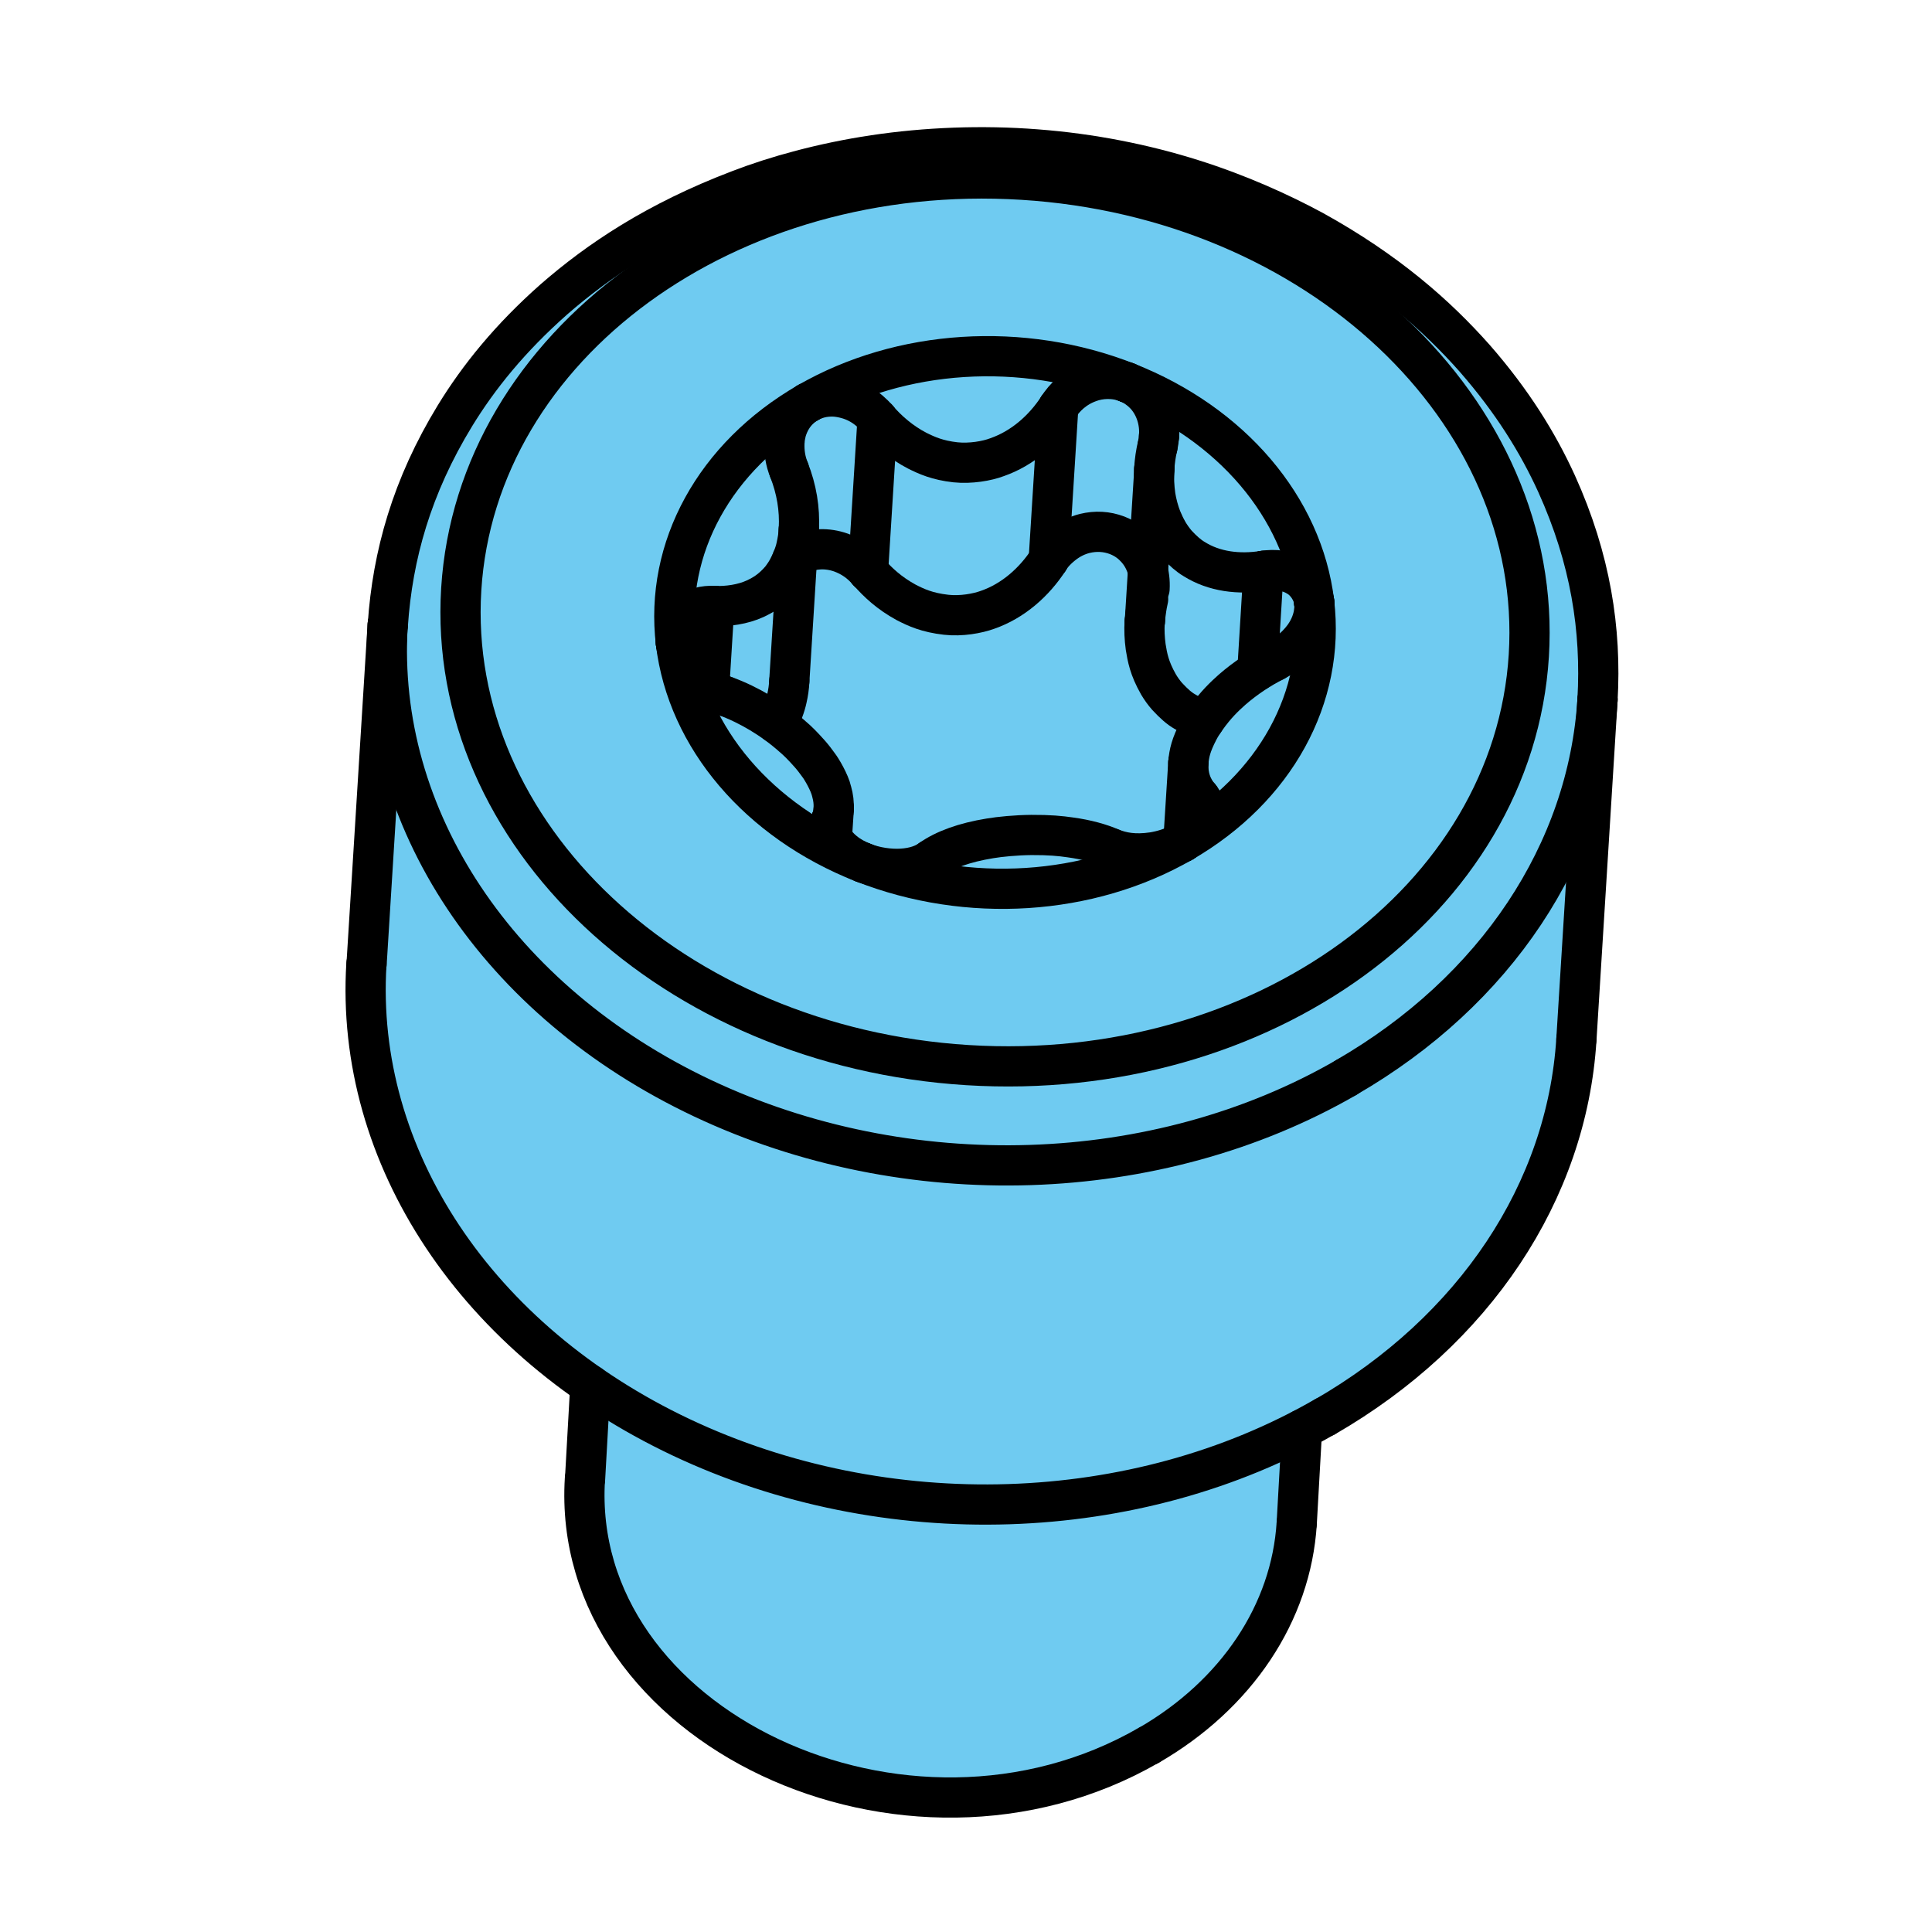
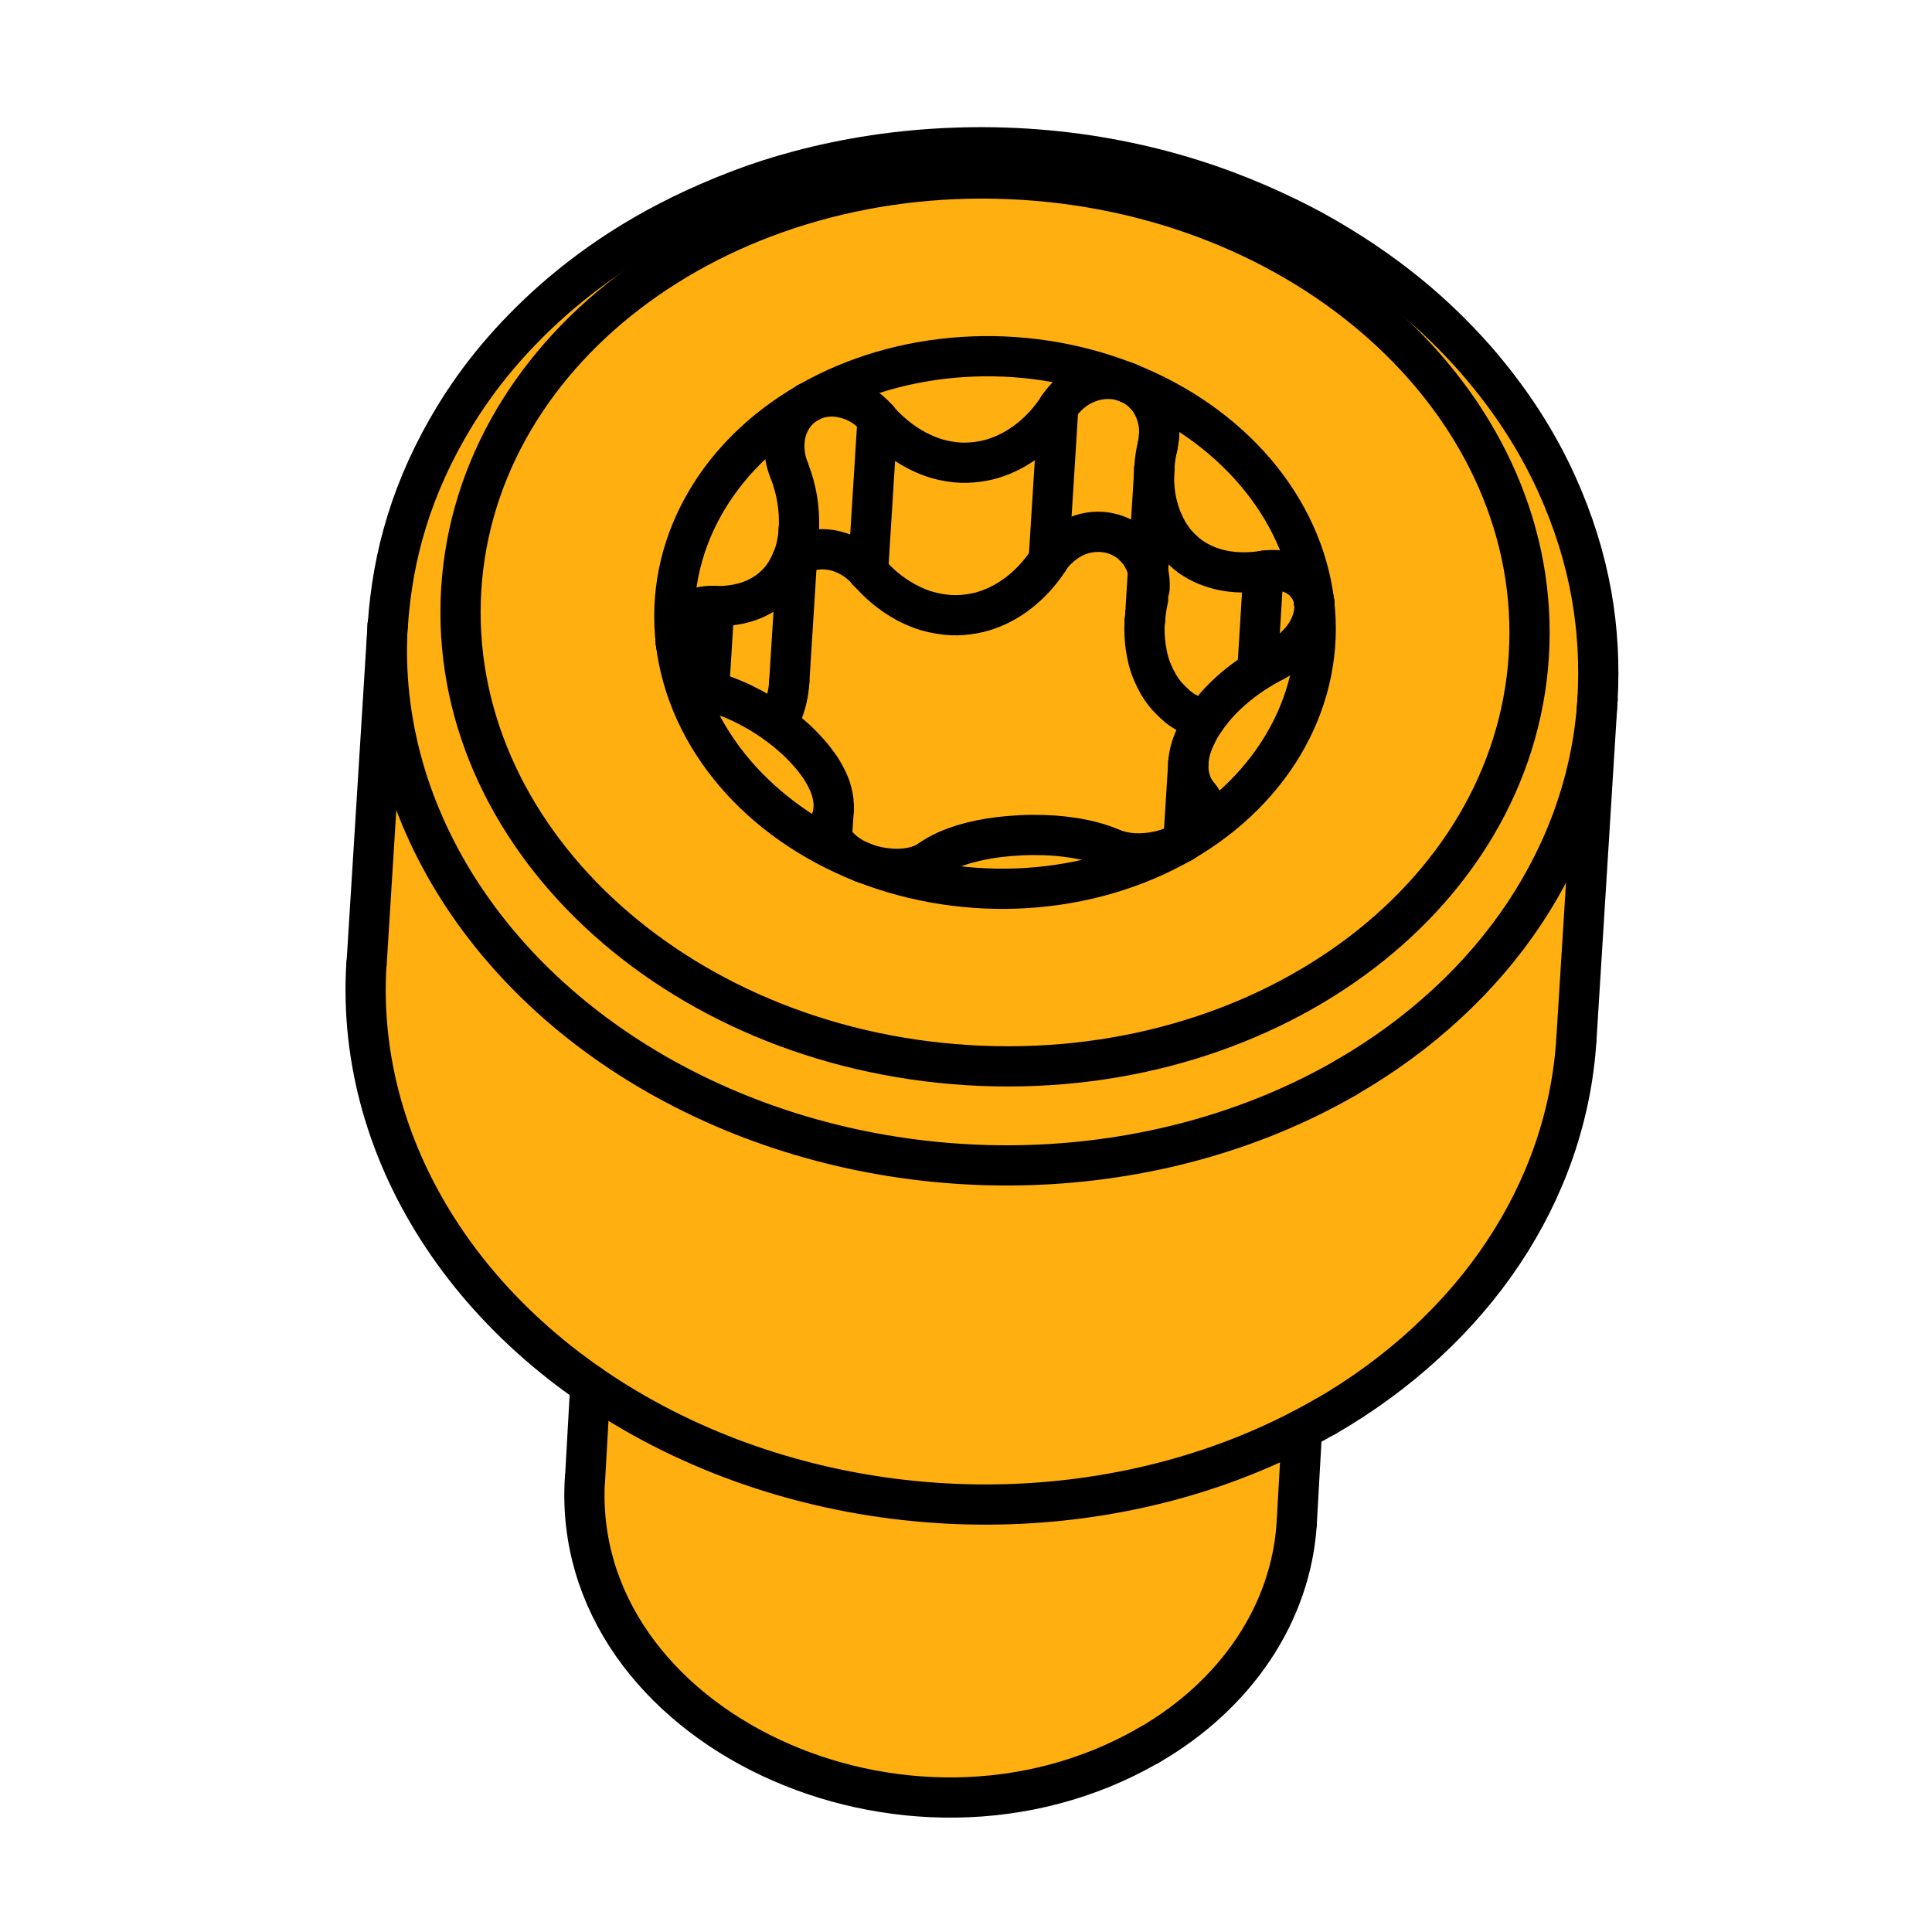
<svg xmlns="http://www.w3.org/2000/svg" width="48" height="48" viewBox="0 0 48 48" id="svg15825" version="1.1">
  <defs id="defs15827" />
  <g id="layer1" transform="translate(0,-1004.362)">
    <g transform="matrix(3.543307,0,0,3.543307,-828.6402,182.09)" id="g14932">
-       <path id="path14926" d="m 238.332,233.675 c -0.201,0.063 -1.084,0.86 -1.344,1.396 -0.509,0.877 -0.527,2.005 -0.051,2.899 0.284,0.577 0.774,1.024 1.291,1.392 1.388,0.911 3.26,1.086 4.757,0.337 1.023,-0.495 1.901,-1.443 2.038,-2.604 0.046,-0.568 -0.01,-1.155 -0.26,-1.675 -0.057,-0.135 -0.441,-1.014 -1.159,-1.375 -1.566,-1.242 -3.397,-0.962 -5.272,-0.371 z" style="opacity:1;fill:#66c8f0;fill-opacity:0.941;fill-rule:evenodd;stroke:none;stroke-width:1;stroke-linecap:round;stroke-linejoin:round;stroke-miterlimit:4;stroke-dasharray:none;stroke-dashoffset:0;stroke-opacity:1" />
-       <path transform="scale(0.2822222,0.2822222)" id="path14928" d="m 838.086,842.437 c -0.234,1.45 -0.227,2.954 -0.287,4.429 -0.1,3.683 2.019,7.125 4.909,9.281 4.878,3.729 11.857,4.569 17.432,1.956 3.49,-1.524 6.484,-4.537 7.335,-8.325 0.354,-1.696 0.422,-3.443 0.446,-5.17 -0.064,-0.594 -0.901,-0.569 -1.083,-0.053 -1.064,1.637 -2.513,3.017 -4.101,4.14 -2.578,1.63 -5.625,2.578 -8.639,2.54 -3.8,0.165 -7.712,-1.054 -10.825,-3.328 -1.894,-1.379 -3.389,-3.268 -4.327,-5.413 -0.214,-0.319 -0.605,-0.346 -0.86,-0.057 z" style="opacity:1;fill:#66c8f0;fill-opacity:0.941;fill-rule:evenodd;stroke:none;stroke-width:1;stroke-linecap:round;stroke-linejoin:round;stroke-miterlimit:4;stroke-dasharray:none;stroke-dashoffset:0;stroke-opacity:1" />
-       <path transform="scale(0.2822222,0.2822222)" id="path14930" d="m 843.821,857.3 c -0.783,0.178 -0.455,1.156 -0.541,1.736 -0.12,1.45 0.273,2.919 1.155,4.082 2.013,2.734 5.602,4.115 8.942,3.663 3.057,-0.263 6.134,-2.217 7.134,-5.206 0.285,-0.985 0.409,-2.049 0.31,-3.058 -0.369,-0.695 -1.131,0.025 -1.672,0.148 -1.95,0.699 -4.013,1.09 -6.089,0.982 -2.95,0.139 -5.847,-0.767 -8.455,-2.085 -0.254,-0.099 -0.504,-0.254 -0.784,-0.262 z" style="opacity:1;fill:#66c8f0;fill-opacity:0.941;fill-rule:evenodd;stroke:none;stroke-width:1;stroke-linecap:round;stroke-linejoin:round;stroke-miterlimit:4;stroke-dasharray:none;stroke-dashoffset:0;stroke-opacity:1" />
+       <path id="path14926" d="m 238.332,233.675 c -0.201,0.063 -1.084,0.86 -1.344,1.396 -0.509,0.877 -0.527,2.005 -0.051,2.899 0.284,0.577 0.774,1.024 1.291,1.392 1.388,0.911 3.26,1.086 4.757,0.337 1.023,-0.495 1.901,-1.443 2.038,-2.604 0.046,-0.568 -0.01,-1.155 -0.26,-1.675 -0.057,-0.135 -0.441,-1.014 -1.159,-1.375 -1.566,-1.242 -3.397,-0.962 -5.272,-0.371 z" style="opacity:1;fill:#ffaa00;fill-opacity:0.941;fill-rule:evenodd;stroke:none;stroke-width:1;stroke-linecap:round;stroke-linejoin:round;stroke-miterlimit:4;stroke-dasharray:none;stroke-dashoffset:0;stroke-opacity:1" />
+       <path transform="scale(0.2822222,0.2822222)" id="path14928" d="m 838.086,842.437 c -0.234,1.45 -0.227,2.954 -0.287,4.429 -0.1,3.683 2.019,7.125 4.909,9.281 4.878,3.729 11.857,4.569 17.432,1.956 3.49,-1.524 6.484,-4.537 7.335,-8.325 0.354,-1.696 0.422,-3.443 0.446,-5.17 -0.064,-0.594 -0.901,-0.569 -1.083,-0.053 -1.064,1.637 -2.513,3.017 -4.101,4.14 -2.578,1.63 -5.625,2.578 -8.639,2.54 -3.8,0.165 -7.712,-1.054 -10.825,-3.328 -1.894,-1.379 -3.389,-3.268 -4.327,-5.413 -0.214,-0.319 -0.605,-0.346 -0.86,-0.057 z" style="opacity:1;fill:#ffaa00;fill-opacity:0.941;fill-rule:evenodd;stroke:none;stroke-width:1;stroke-linecap:round;stroke-linejoin:round;stroke-miterlimit:4;stroke-dasharray:none;stroke-dashoffset:0;stroke-opacity:1" />
+       <path transform="scale(0.2822222,0.2822222)" id="path14930" d="m 843.821,857.3 c -0.783,0.178 -0.455,1.156 -0.541,1.736 -0.12,1.45 0.273,2.919 1.155,4.082 2.013,2.734 5.602,4.115 8.942,3.663 3.057,-0.263 6.134,-2.217 7.134,-5.206 0.285,-0.985 0.409,-2.049 0.31,-3.058 -0.369,-0.695 -1.131,0.025 -1.672,0.148 -1.95,0.699 -4.013,1.09 -6.089,0.982 -2.95,0.139 -5.847,-0.767 -8.455,-2.085 -0.254,-0.099 -0.504,-0.254 -0.784,-0.262 z" style="opacity:1;fill:#ffaa00;fill-opacity:0.941;fill-rule:evenodd;stroke:none;stroke-width:1;stroke-linecap:round;stroke-linejoin:round;stroke-miterlimit:4;stroke-dasharray:none;stroke-dashoffset:0;stroke-opacity:1" />
      <g id="g14558">
        <path style="fill:none;stroke:#000000;stroke-width:0.282;stroke-linecap:round;stroke-linejoin:round;stroke-miterlimit:4;stroke-dasharray:none" d="m 243.299,239.619 a 4.25,3.524 3.56 0 0 1.763,-2.648" id="path10611" />
        <path style="fill:none;stroke:#000000;stroke-width:0.282;stroke-linecap:round;stroke-linejoin:round;stroke-miterlimit:4;stroke-dasharray:none" d="m 236.579,236.444 a 4.25,3.524 3.56 0 0 6.721,3.175" id="path10613" />
        <path style="fill:none;stroke:#000000;stroke-width:0.282;stroke-linecap:round;stroke-linejoin:round;stroke-miterlimit:4;stroke-dasharray:none" id="path9317" d="m 238,241.775 -0.037,0.658" />
        <path style="fill:none;stroke:#000000;stroke-width:0.282;stroke-linecap:round;stroke-linejoin:round;stroke-miterlimit:4;stroke-dasharray:none" id="path9319" d="m 242.99,242.086 -0.037,0.658" />
        <path style="fill:none;stroke:#000000;stroke-width:0.282;stroke-linecap:round;stroke-linejoin:round;stroke-miterlimit:4;stroke-dasharray:none" id="path9321" d="m 242.158,237.965 0.035,-0.555" />
        <path style="fill:none;stroke:#000000;stroke-width:0.282;stroke-linecap:round;stroke-linejoin:round;stroke-miterlimit:4;stroke-dasharray:none" d="m 245.062,236.971 c 0.028,-0.491 -0.048,-0.988 -0.287,-1.516 -0.13,-0.285 -0.31,-0.577 -0.574,-0.879 -0.266,-0.3 -0.615,-0.61 -1.133,-0.896 -0.226,-0.122 -0.518,-0.256 -0.85,-0.36 -0.333,-0.105 -0.706,-0.18 -1.09,-0.209 -0.383,-0.03 -0.775,-0.014 -1.137,0.04 -0.361,0.054 -0.692,0.146 -0.946,0.244 -0.586,0.223 -0.989,0.496 -1.3,0.767 -0.309,0.273 -0.528,0.545 -0.694,0.816 -0.303,0.496 -0.438,0.979 -0.471,1.467" id="path9323" />
        <path style="fill:none;stroke:#000000;stroke-width:0.282;stroke-linecap:round;stroke-linejoin:round;stroke-miterlimit:4;stroke-dasharray:none" id="9" d="m 241.888,236.421 0.067,-1.07" />
        <path style="fill:none;stroke:#000000;stroke-width:0.282;stroke-linecap:round;stroke-linejoin:round;stroke-miterlimit:4;stroke-dasharray:none" id="10" d="m 236.579,236.444 -0.148,2.379" />
        <path style="fill:none;stroke:#000000;stroke-width:0.282;stroke-linecap:round;stroke-linejoin:round;stroke-miterlimit:4;stroke-dasharray:none" id="path9327" d="m 245.062,236.971 -0.148,2.38" />
        <path style="fill:none;stroke:#000000;stroke-width:0.282;stroke-linecap:round;stroke-linejoin:round;stroke-miterlimit:4;stroke-dasharray:none" id="path9329" d="m 239.694,237.93 0.013,-0.198" />
        <path style="fill:none;stroke:#000000;stroke-width:0.282;stroke-linecap:round;stroke-linejoin:round;stroke-miterlimit:4;stroke-dasharray:none" id="path9331" d="m 239.395,236.84 0.067,-1.069" />
        <path style="fill:none;stroke:#000000;stroke-width:0.282;stroke-linecap:round;stroke-linejoin:round;stroke-miterlimit:4;stroke-dasharray:none" d="m 241.916,244.301 c 0.616,-0.356 0.998,-0.929 1.037,-1.557" id="path9536" />
        <path style="fill:none;stroke:#000000;stroke-width:0.282;stroke-linecap:round;stroke-linejoin:round;stroke-miterlimit:4;stroke-dasharray:none" d="m 237.962,242.433 c -0.108,1.735 2.252,2.849 3.953,1.868" id="path9538" />
        <path style="fill:none;stroke:#000000;stroke-width:0.282;stroke-linecap:round;stroke-linejoin:round;stroke-miterlimit:4;stroke-dasharray:none" d="m 242.15,237.969 a 2.25,1.866 3.56 0 0 0.925,-1.683" id="path9542" />
        <path style="fill:none;stroke:#000000;stroke-width:0.282;stroke-linecap:round;stroke-linejoin:round;stroke-miterlimit:4;stroke-dasharray:none" d="m 242.796,236.699 c 0.071,-0.035 0.147,-0.09 0.207,-0.171 0.042,-0.058 0.067,-0.122 0.074,-0.191" id="path9544" />
        <path style="fill:none;stroke:#000000;stroke-width:0.282;stroke-linecap:round;stroke-linejoin:round;stroke-miterlimit:4;stroke-dasharray:none" d="m 243.077,236.336 q 10e-4,-0.026 -0.001,-0.05" id="path9546" />
        <path style="fill:none;stroke:#000000;stroke-width:0.282;stroke-linecap:round;stroke-linejoin:round;stroke-miterlimit:4;stroke-dasharray:none" d="m 242.273,237.653 q -0.087,-0.1 -0.08,-0.243" id="path9548" />
        <path style="fill:none;stroke:#000000;stroke-width:0.282;stroke-linecap:round;stroke-linejoin:round;stroke-miterlimit:4;stroke-dasharray:none" d="m 242.193,237.41 c 0.006,-0.064 0.017,-0.12 0.071,-0.224 0.015,-0.029 0.033,-0.057 0.053,-0.085 0.068,-0.096 0.127,-0.152 0.183,-0.202 0.093,-0.081 0.201,-0.152 0.297,-0.199" id="path9550" />
        <path style="fill:none;stroke:#000000;stroke-width:0.282;stroke-linecap:round;stroke-linejoin:round;stroke-miterlimit:4;stroke-dasharray:none" d="m 242.15,237.969 c 0.128,-0.079 0.153,-0.15 0.16,-0.208" id="path9552" />
        <path style="fill:none;stroke:#000000;stroke-width:0.282;stroke-linecap:round;stroke-linejoin:round;stroke-miterlimit:4;stroke-dasharray:none" d="m 242.31,237.762 q 0.002,-0.065 -0.037,-0.109" id="path9554" />
        <path style="fill:none;stroke:#000000;stroke-width:0.282;stroke-linecap:round;stroke-linejoin:round;stroke-miterlimit:4;stroke-dasharray:none" d="m 239.913,238.112 a 2.25,1.866 3.56 0 0 2.237,-0.143" id="path9556" />
        <path style="fill:none;stroke:#000000;stroke-width:0.282;stroke-linecap:round;stroke-linejoin:round;stroke-miterlimit:4;stroke-dasharray:none" d="m 243.075,236.286 a 2.25,1.866 3.56 0 0 -1.312,-1.541" id="path9558" />
        <path style="fill:none;stroke:#000000;stroke-width:0.282;stroke-linecap:round;stroke-linejoin:round;stroke-miterlimit:4;stroke-dasharray:none" d="m 238.6,236.571 a 2.25,1.866 3.56 0 0 1.312,1.541" id="path9560" />
        <path style="fill:none;stroke:#000000;stroke-width:0.282;stroke-linecap:round;stroke-linejoin:round;stroke-miterlimit:4;stroke-dasharray:none" d="m 241.763,234.745 a 2.25,1.866 3.56 0 0 -2.238,0.142" id="path9562" />
        <path style="fill:none;stroke:#000000;stroke-width:0.282;stroke-linecap:round;stroke-linejoin:round;stroke-miterlimit:4;stroke-dasharray:none" d="m 239.525,234.887 a 2.25,1.866 3.56 0 0 -0.925,1.684" id="path9564" />
        <path style="fill:none;stroke:#000000;stroke-width:0.282;stroke-linecap:round;stroke-linejoin:round;stroke-miterlimit:4;stroke-dasharray:none" d="m 243.075,236.286 c -0.006,-0.075 -0.062,-0.151 -0.117,-0.181 -0.068,-0.043 -0.164,-0.052 -0.238,-0.039" id="path9566" />
        <path style="fill:none;stroke:#000000;stroke-width:0.282;stroke-linecap:round;stroke-linejoin:round;stroke-miterlimit:4;stroke-dasharray:none" d="m 241.652,238.011 c 0.073,0.029 0.161,0.048 0.295,0.028 0.059,-0.01 0.131,-0.029 0.203,-0.07" id="path9568" />
        <path style="fill:none;stroke:#000000;stroke-width:0.282;stroke-linecap:round;stroke-linejoin:round;stroke-miterlimit:4;stroke-dasharray:none" d="m 240.385,238.091 c 0.099,-0.07 0.238,-0.12 0.416,-0.149 0.071,-0.012 0.185,-0.023 0.291,-0.024 0.127,-7.9e-4 0.204,0.007 0.273,0.017 0.112,0.015 0.213,0.043 0.287,0.076" id="path9570" />
        <path style="fill:none;stroke:#000000;stroke-width:0.282;stroke-linecap:round;stroke-linejoin:round;stroke-miterlimit:4;stroke-dasharray:none" d="m 239.913,238.112 c 0.087,0.034 0.186,0.047 0.264,0.043 0.099,-0.005 0.166,-0.033 0.208,-0.064" id="path9572" />
        <path style="fill:none;stroke:#000000;stroke-width:0.282;stroke-linecap:round;stroke-linejoin:round;stroke-miterlimit:4;stroke-dasharray:none" d="m 241.977,235.194 q 0.008,-0.037 0.01,-0.073" id="path9574" />
        <path style="fill:none;stroke:#000000;stroke-width:0.282;stroke-linecap:round;stroke-linejoin:round;stroke-miterlimit:4;stroke-dasharray:none" d="m 241.988,235.121 c 0.007,-0.103 -0.025,-0.207 -0.093,-0.284 -0.039,-0.042 -0.083,-0.073 -0.132,-0.092" id="path9576" />
        <path style="fill:none;stroke:#000000;stroke-width:0.282;stroke-linecap:round;stroke-linejoin:round;stroke-miterlimit:4;stroke-dasharray:none" d="m 242.72,236.066 c -0.173,0.027 -0.346,0.006 -0.487,-0.083 -0.036,-0.021 -0.077,-0.056 -0.123,-0.106 -0.022,-0.026 -0.042,-0.054 -0.06,-0.084 -0.01,-0.014 -0.025,-0.046 -0.045,-0.093 -0.019,-0.047 -0.035,-0.108 -0.043,-0.158 -0.009,-0.063 -0.012,-0.127 -0.008,-0.192" id="path9578" />
        <path style="fill:none;stroke:#000000;stroke-width:0.282;stroke-linecap:round;stroke-linejoin:round;stroke-miterlimit:4;stroke-dasharray:none" d="m 241.954,235.351 q 0.005,-0.084 0.023,-0.158" id="path9580" />
        <path style="fill:none;stroke:#000000;stroke-width:0.282;stroke-linecap:round;stroke-linejoin:round;stroke-miterlimit:4;stroke-dasharray:none" d="m 239.688,237.817 q -0.007,0.019 -0.008,0.039" id="path9582" />
        <path style="fill:none;stroke:#000000;stroke-width:0.282;stroke-linecap:round;stroke-linejoin:round;stroke-miterlimit:4;stroke-dasharray:none" d="m 239.68,237.856 c -0.004,0.057 0.03,0.124 0.099,0.179 0.039,0.032 0.084,0.057 0.134,0.076" id="path9584" />
        <path style="fill:none;stroke:#000000;stroke-width:0.282;stroke-linecap:round;stroke-linejoin:round;stroke-miterlimit:4;stroke-dasharray:none" d="m 238.945,236.944 c 0.167,0.061 0.336,0.162 0.474,0.285 0.035,0.029 0.076,0.071 0.122,0.123 0.022,0.025 0.042,0.052 0.06,0.077 0.017,0.021 0.077,0.12 0.091,0.185 0.012,0.042 0.016,0.08 0.014,0.117" id="path9586" />
        <path style="fill:none;stroke:#000000;stroke-width:0.282;stroke-linecap:round;stroke-linejoin:round;stroke-miterlimit:4;stroke-dasharray:none" d="m 239.707,237.732 q -0.003,0.047 -0.019,0.085" id="path9588" />
        <path style="fill:none;stroke:#000000;stroke-width:0.282;stroke-linecap:round;stroke-linejoin:round;stroke-miterlimit:4;stroke-dasharray:none" d="m 238.6,236.571 c 0.006,0.073 0.06,0.169 0.114,0.222 0.067,0.072 0.161,0.127 0.231,0.152" id="path9590" />
        <path style="fill:none;stroke:#000000;stroke-width:0.282;stroke-linecap:round;stroke-linejoin:round;stroke-miterlimit:4;stroke-dasharray:none" d="m 240.014,235 c -0.07,-0.079 -0.155,-0.139 -0.287,-0.155 -0.058,-0.005 -0.13,10e-4 -0.201,0.042" id="path9592" />
        <path style="fill:none;stroke:#000000;stroke-width:0.282;stroke-linecap:round;stroke-linejoin:round;stroke-miterlimit:4;stroke-dasharray:none" d="m 241.281,234.919 c -0.102,0.157 -0.251,0.288 -0.429,0.35 -0.071,0.027 -0.186,0.047 -0.292,0.036 -0.126,-0.014 -0.201,-0.048 -0.269,-0.082 -0.11,-0.057 -0.207,-0.14 -0.278,-0.224" id="path9594" />
        <path style="fill:none;stroke:#000000;stroke-width:0.282;stroke-linecap:round;stroke-linejoin:round;stroke-miterlimit:4;stroke-dasharray:none" d="m 241.763,234.745 c -0.087,-0.035 -0.188,-0.031 -0.267,-6.5e-4 -0.101,0.037 -0.171,0.105 -0.215,0.175" id="path9596" />
        <path style="fill:none;stroke:#000000;stroke-width:0.282;stroke-linecap:round;stroke-linejoin:round;stroke-miterlimit:4;stroke-dasharray:none" d="m 238.869,236.312 c -0.069,-0.003 -0.143,0.012 -0.2,0.062 -0.041,0.035 -0.065,0.085 -0.071,0.148" id="path9598" />
        <path style="fill:none;stroke:#000000;stroke-width:0.282;stroke-linecap:round;stroke-linejoin:round;stroke-miterlimit:4;stroke-dasharray:none" d="m 238.598,236.522 q -0.001,0.024 0.002,0.049" id="path9600" />
        <path style="fill:none;stroke:#000000;stroke-width:0.282;stroke-linecap:round;stroke-linejoin:round;stroke-miterlimit:4;stroke-dasharray:none" d="m 239.393,235.358 q 0.08,0.204 0.069,0.414" id="path9602" />
        <path style="fill:none;stroke:#000000;stroke-width:0.282;stroke-linecap:round;stroke-linejoin:round;stroke-miterlimit:4;stroke-dasharray:none" d="m 239.462,235.772 c -0.002,0.042 -0.008,0.082 -0.017,0.121 -0.009,0.046 -0.028,0.096 -0.057,0.152 -0.015,0.029 -0.033,0.055 -0.052,0.08 -0.068,0.079 -0.125,0.11 -0.179,0.136 -0.089,0.041 -0.195,0.055 -0.287,0.052" id="path9604" />
        <path style="fill:none;stroke:#000000;stroke-width:0.282;stroke-linecap:round;stroke-linejoin:round;stroke-miterlimit:4;stroke-dasharray:none" d="m 239.525,234.887 c -0.094,0.057 -0.133,0.136 -0.152,0.201 -0.006,0.026 -0.011,0.051 -0.012,0.077" id="path9606" />
        <path style="fill:none;stroke:#000000;stroke-width:0.282;stroke-linecap:round;stroke-linejoin:round;stroke-miterlimit:4;stroke-dasharray:none" d="m 239.361,235.165 q -0.005,0.103 0.032,0.193" id="path9608" />
        <path style="fill:none;stroke:#000000;stroke-width:0.282;stroke-linecap:round;stroke-linejoin:round;stroke-miterlimit:4;stroke-dasharray:none" d="m 242.306,237.116 c -0.049,-0.015 -0.095,-0.036 -0.139,-0.064 -0.036,-0.02 -0.076,-0.055 -0.123,-0.106 -0.022,-0.025 -0.042,-0.053 -0.06,-0.083 -0.066,-0.116 -0.078,-0.191 -0.09,-0.263 -0.008,-0.059 -0.011,-0.119 -0.007,-0.179" id="path9610" />
        <path style="fill:none;stroke:#000000;stroke-width:0.282;stroke-linecap:round;stroke-linejoin:round;stroke-miterlimit:4;stroke-dasharray:none" d="m 241.888,236.421 q 0.006,-0.083 0.023,-0.157" id="path9612" />
        <path style="fill:none;stroke:#000000;stroke-width:0.282;stroke-linecap:round;stroke-linejoin:round;stroke-miterlimit:4;stroke-dasharray:none" d="m 239.395,236.84 c -0.002,0.042 -0.008,0.082 -0.017,0.121 -0.011,0.051 -0.033,0.116 -0.071,0.177" id="path9614" />
        <path style="fill:none;stroke:#000000;stroke-width:0.282;stroke-linecap:round;stroke-linejoin:round;stroke-miterlimit:4;stroke-dasharray:none" d="m 239.947,236.07 c -0.052,-0.061 -0.115,-0.105 -0.189,-0.132 -0.048,-0.017 -0.098,-0.025 -0.149,-0.023 -0.039,0.003 -0.088,0.008 -0.152,0.044 -0.015,0.009 -0.029,0.019 -0.043,0.03" id="path9616" />
        <path style="fill:none;stroke:#000000;stroke-width:0.282;stroke-linecap:round;stroke-linejoin:round;stroke-miterlimit:4;stroke-dasharray:none" d="m 241.214,235.989 c -0.102,0.157 -0.25,0.288 -0.428,0.35 -0.071,0.026 -0.186,0.047 -0.291,0.035 -0.134,-0.015 -0.211,-0.051 -0.281,-0.087 -0.117,-0.064 -0.197,-0.138 -0.266,-0.217" id="path9618" />
        <path style="fill:none;stroke:#000000;stroke-width:0.282;stroke-linecap:round;stroke-linejoin:round;stroke-miterlimit:4;stroke-dasharray:none" d="m 241.921,236.192 c 0.003,-0.053 -0.003,-0.103 -0.019,-0.153 -0.016,-0.049 -0.04,-0.091 -0.074,-0.129 -0.028,-0.031 -0.068,-0.067 -0.134,-0.093 -0.074,-0.028 -0.15,-0.032 -0.228,-0.013 -0.051,0.013 -0.098,0.036 -0.14,0.067 -0.048,0.036 -0.086,0.075 -0.113,0.118" id="path9620" />
        <path style="fill:none;stroke:#000000;stroke-width:0.282;stroke-linecap:round;stroke-linejoin:round;stroke-miterlimit:4;stroke-dasharray:none" d="m 243.151,241.998 a 4.25,3.524 3.56 0 0 1.763,-2.647" id="path9622" />
        <path style="fill:none;stroke:#000000;stroke-width:0.282;stroke-linecap:round;stroke-linejoin:round;stroke-miterlimit:4;stroke-dasharray:none" d="m 242.039,235.774 a 4.25,3.524 3.56 0 0 -0.09,-0.026" id="path9626" />
        <path style="fill:none;stroke:#000000;stroke-width:0.282;stroke-linecap:round;stroke-linejoin:round;stroke-miterlimit:4;stroke-dasharray:none" d="m 236.43,238.822 a 4.25,3.524 3.56 0 0 6.721,3.175" id="path9630" />
        <g style="fill:none;stroke:#000000;stroke-width:0.282;stroke-linecap:round;stroke-linejoin:round;stroke-miterlimit:4;stroke-dasharray:none" transform="matrix(0.9980708,0.06208678,0.06208678,-0.9980708,-42.79236,272.4696)" id="g10603">
          <ellipse cx="280.845" cy="53.582" rx="3.75" ry="3.11" id="ellipse10605" style="stroke-width:0.282;stroke-linecap:round;stroke-linejoin:round;stroke-miterlimit:4;stroke-dasharray:none" />
        </g>
        <path style="fill:none;stroke:#000000;stroke-width:0.282;stroke-linecap:round;stroke-linejoin:round;stroke-miterlimit:4;stroke-dasharray:none" id="path10607" d="m 242.72,236.066 -0.043,0.7" />
        <path style="fill:none;stroke:#000000;stroke-width:0.282;stroke-linecap:round;stroke-linejoin:round;stroke-miterlimit:4;stroke-dasharray:none" id="path10609" d="m 242.273,237.653 -0.014,0.228" />
        <path style="fill:none;stroke:#000000;stroke-width:0.282;stroke-linecap:round;stroke-linejoin:round;stroke-miterlimit:4;stroke-dasharray:none" id="path10615" d="m 239.688,237.817 -0.005,0.08" />
        <path style="fill:none;stroke:#000000;stroke-width:0.282;stroke-linecap:round;stroke-linejoin:round;stroke-miterlimit:4;stroke-dasharray:none" id="path10617" d="m 241.281,234.919 -0.067,1.07" />
        <path style="fill:none;stroke:#000000;stroke-width:0.282;stroke-linecap:round;stroke-linejoin:round;stroke-miterlimit:4;stroke-dasharray:none" id="path10619" d="m 238.869,236.312 -0.036,0.578" />
        <path style="fill:none;stroke:#000000;stroke-width:0.282;stroke-linecap:round;stroke-linejoin:round;stroke-miterlimit:4;stroke-dasharray:none" id="path10621" d="m 240.014,235 -0.067,1.071" />
      </g>
    </g>
  </g>
</svg>
